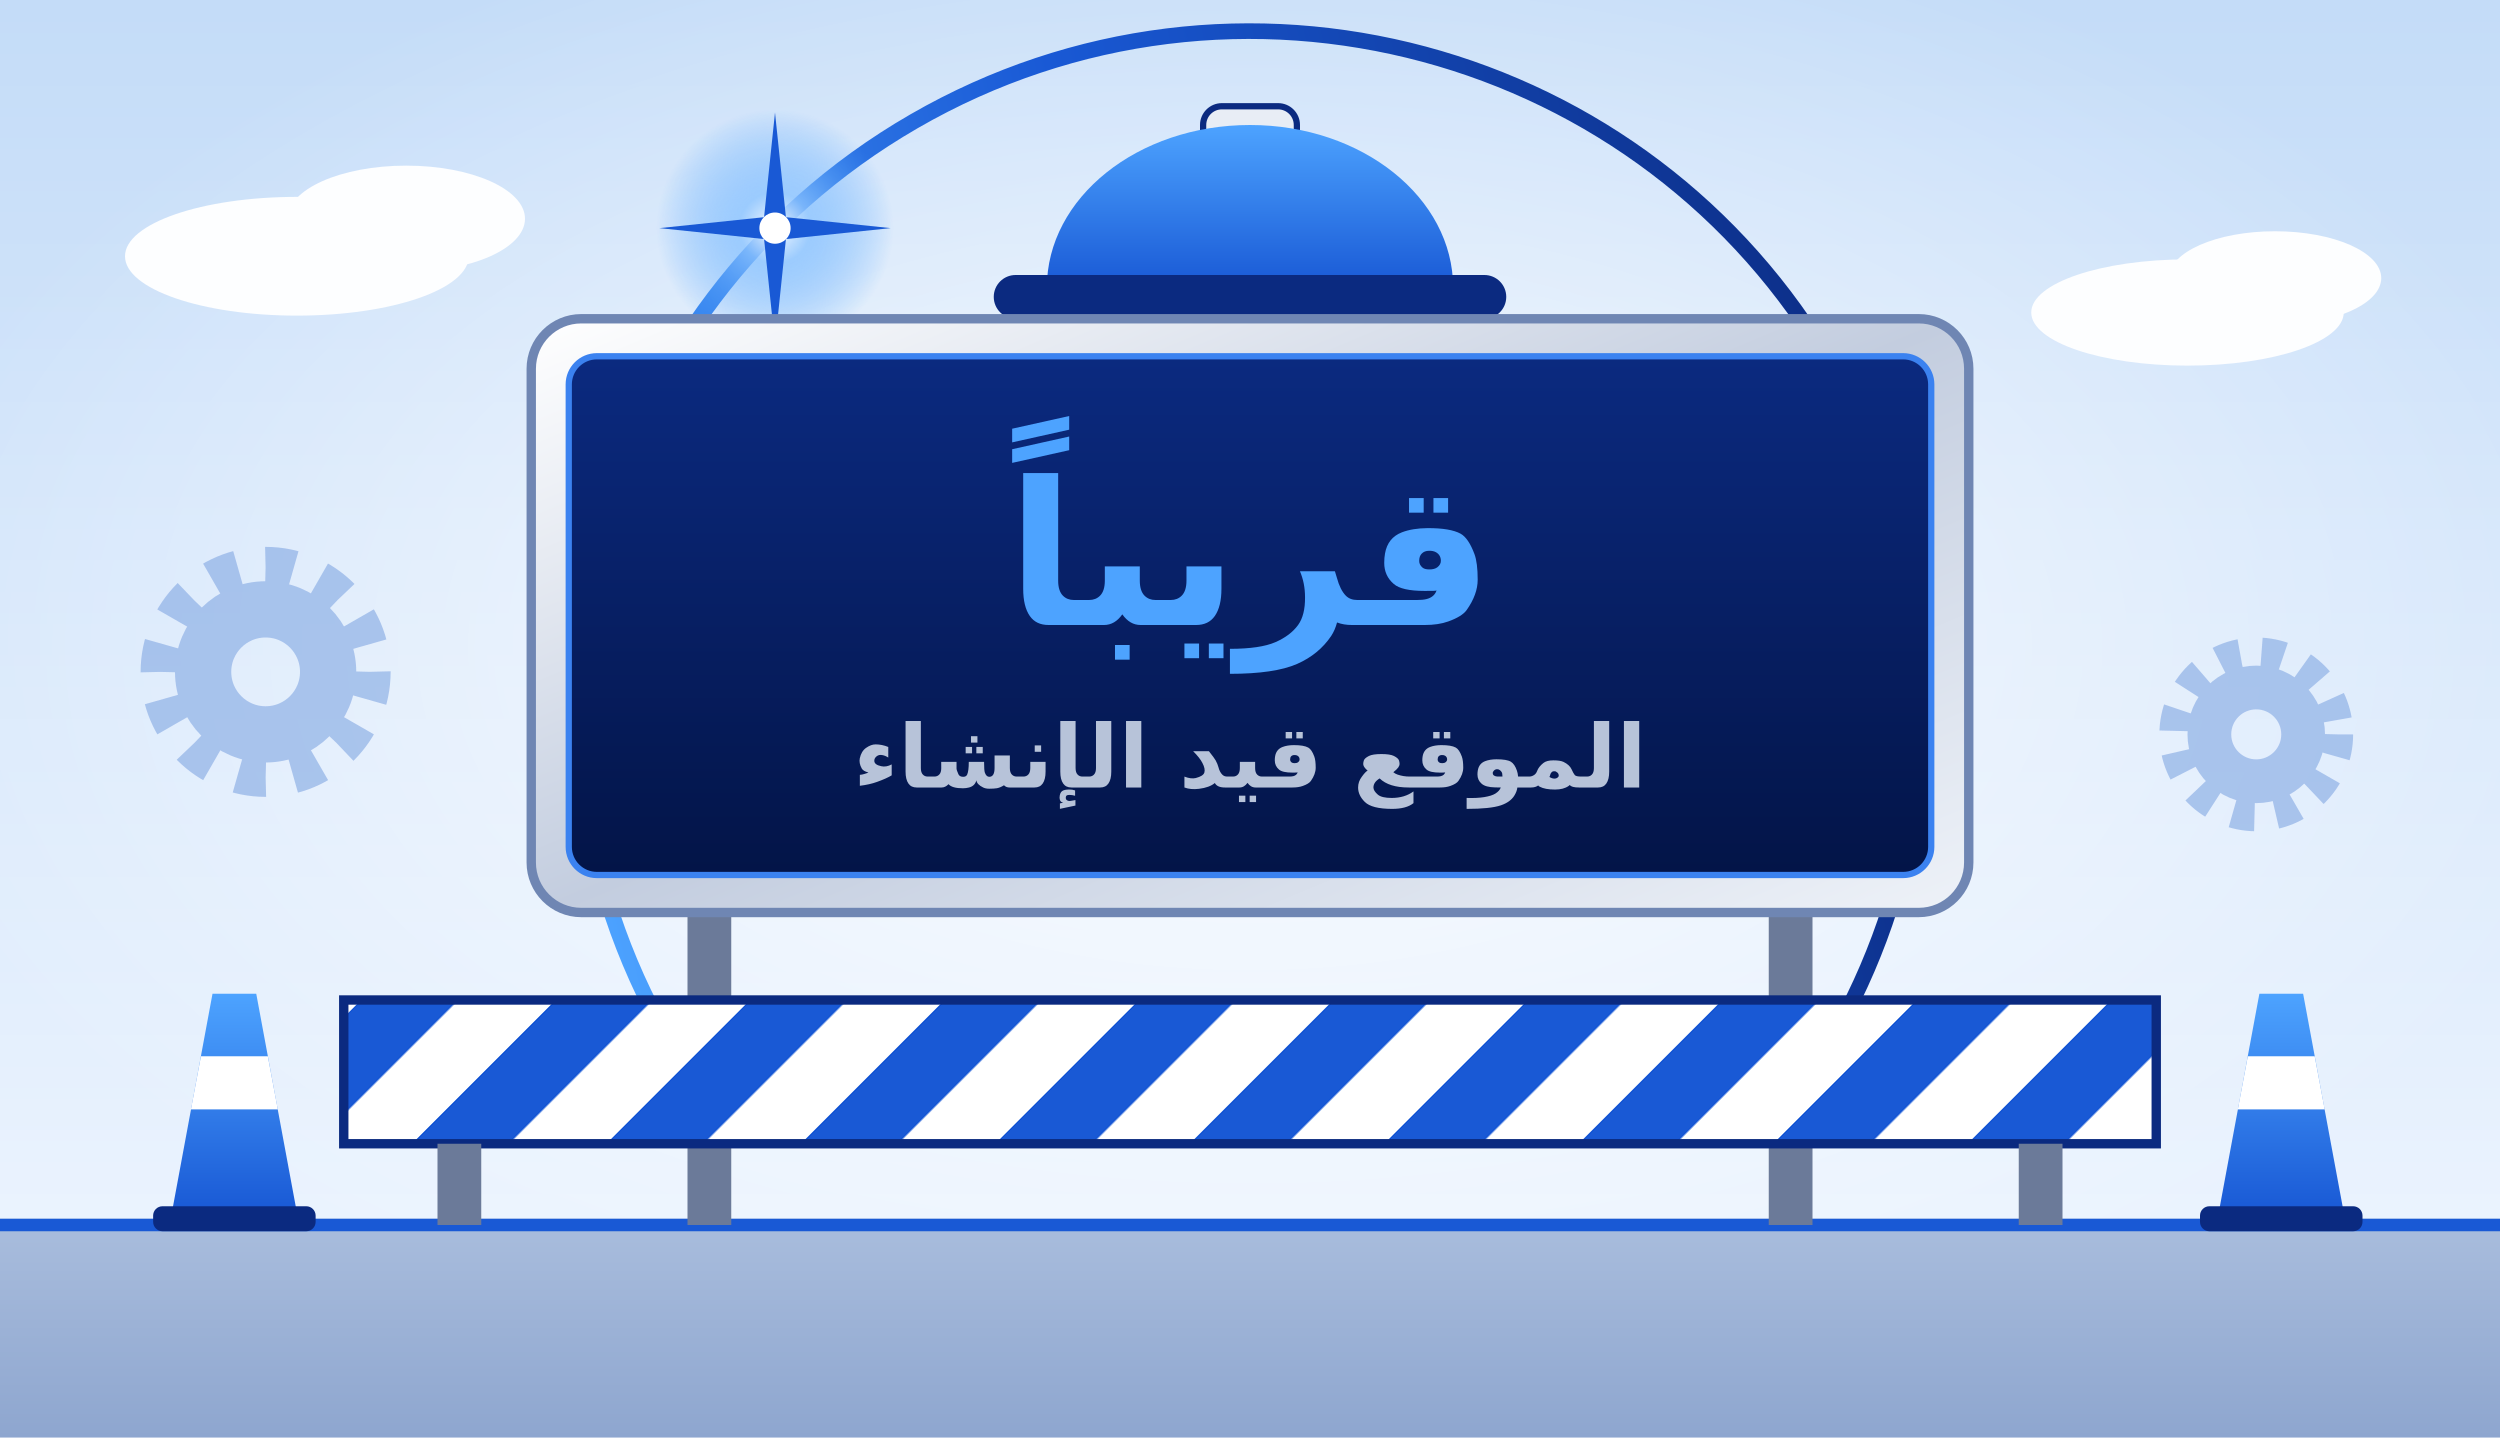
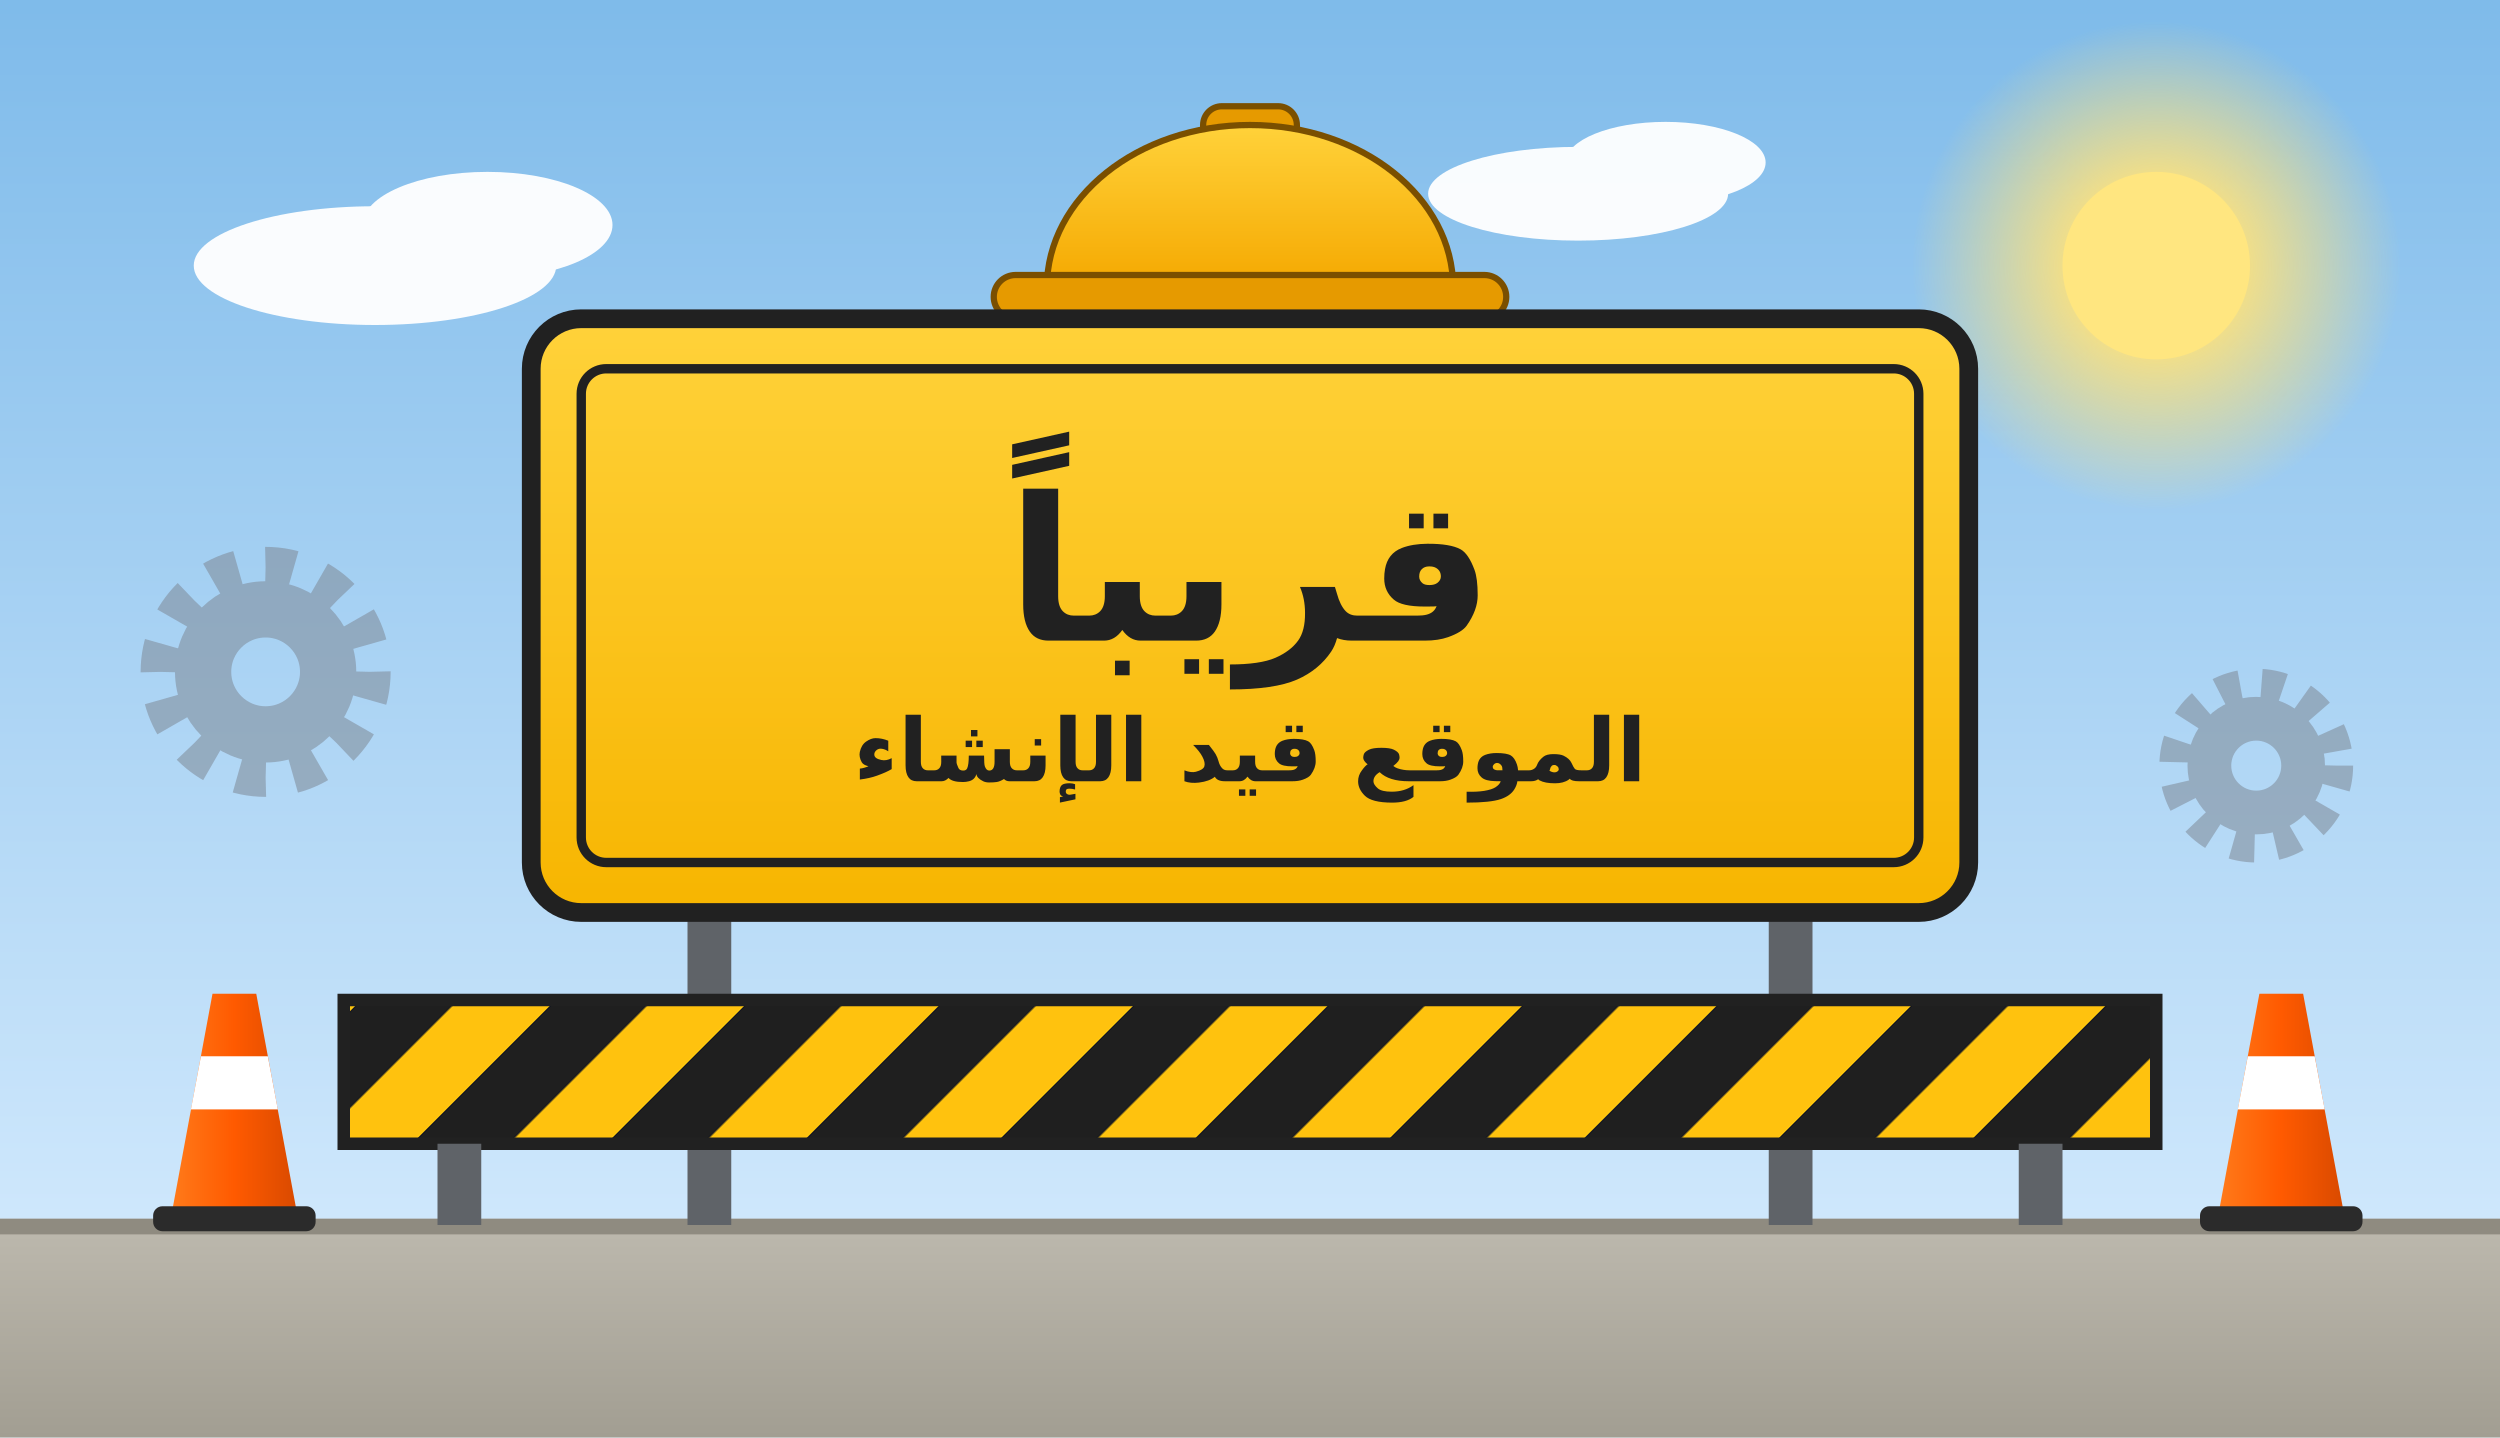
<svg xmlns="http://www.w3.org/2000/svg" viewBox="0 0 800 460" role="img" aria-labelledby="t d" lang="ar">
  <defs>
-     <linearGradient id="bg" x1="0" y1="0" x2="0" y2="1">
-       <stop offset="0" stop-color="#c4dcf8" />
-       <stop offset="1" stop-color="#f1f7ff" />
+     <linearGradient id="sky" x1="0" y1="0" x2="0" y2="1">
+       <stop offset="0" stop-color="#7fbbea" />
+       <stop offset="1" stop-color="#dcefff" />
    </linearGradient>
-     <radialGradient id="glow" cx="0.5" cy="0.45" r="0.55">
-       <stop offset="0" stop-color="#fff" stop-opacity="0.85" />
-       <stop offset="1" stop-color="#fff" stop-opacity="0" />
+     <radialGradient id="sun" cx="0.5" cy="0.5" r="0.5">
+       <stop offset="0" stop-color="#fff6c8" stop-opacity="1" />
+       <stop offset="0.35" stop-color="#ffe27a" stop-opacity="0.9" />
+       <stop offset="1" stop-color="#ffe27a" stop-opacity="0" />
    </radialGradient>
-     <linearGradient id="blue" x1="0" y1="0" x2="0" y2="1">
-       <stop offset="0" stop-color="#4da3ff" />
-       <stop offset="1" stop-color="#1959d5" />
+     <linearGradient id="ground" x1="0" y1="0" x2="0" y2="1">
+       <stop offset="0" stop-color="#bdb9ae" />
+       <stop offset="1" stop-color="#a29e92" />
    </linearGradient>
-     <linearGradient id="silver" x1="0" y1="0" x2="1" y2="1">
-       <stop offset="0" stop-color="#ffffff" />
-       <stop offset="0.5" stop-color="#c3cddf" />
-       <stop offset="1" stop-color="#eef2f8" />
+     <linearGradient id="sign" x1="0" y1="0" x2="0" y2="1">
+       <stop offset="0" stop-color="#ffd23a" />
+       <stop offset="1" stop-color="#f7b500" />
    </linearGradient>
-     <linearGradient id="ring" x1="0" y1="0.3" x2="1" y2="0.6">
-       <stop offset="0" stop-color="#0b2a80" />
-       <stop offset="0.55" stop-color="#1959d5" />
-       <stop offset="1" stop-color="#4da3ff" />
+     <linearGradient id="hat" x1="0" y1="0" x2="0" y2="1">
+       <stop offset="0" stop-color="#ffd23a" />
+       <stop offset="1" stop-color="#f5a800" />
    </linearGradient>
-     <linearGradient id="face" x1="0" y1="0" x2="0" y2="1">
-       <stop offset="0" stop-color="#0b2a80" />
-       <stop offset="1" stop-color="#031447" />
+     <linearGradient id="coneGrad" x1="0" y1="0" x2="1" y2="0">
+       <stop offset="0" stop-color="#ff7a1a" />
+       <stop offset="0.5" stop-color="#ff5a00" />
+       <stop offset="1" stop-color="#d94a00" />
    </linearGradient>
-     <linearGradient id="ground" x1="0" y1="0" x2="0" y2="1">
-       <stop offset="0" stop-color="#a9bddd" />
-       <stop offset="1" stop-color="#8ea6cf" />
-     </linearGradient>
-     <radialGradient id="flare">
-       <stop offset="0" stop-color="#fff" stop-opacity="1" />
-       <stop offset="0.3" stop-color="#8cc4ff" stop-opacity="0.8" />
-       <stop offset="1" stop-color="#4da3ff" stop-opacity="0" />
-     </radialGradient>
    <pattern id="hazard" width="44" height="44" patternUnits="userSpaceOnUse" patternTransform="rotate(45)">
-       <rect width="44" height="44" fill="#ffffff" />
-       <rect width="22" height="44" fill="#1959d5" />
+       <rect width="44" height="44" fill="#ffc20e" />
+       <rect width="22" height="44" fill="#1f1f1f" />
    </pattern>
  </defs>
-   <rect width="800" height="460" fill="url(#bg)" />
-   <rect width="800" height="460" fill="url(#glow)" />
+   <rect width="800" height="460" fill="url(#sky)" />
+   <circle cx="690" cy="85" r="78" fill="url(#sun)" />
+   <circle cx="690" cy="85" r="30" fill="#ffe680" />
  <g fill="#fff" opacity="0.95">
-     <ellipse cx="95" cy="82" rx="55" ry="19" />
-     <ellipse cx="130" cy="70" rx="38" ry="17" />
-     <ellipse cx="700" cy="100" rx="50" ry="17" />
-     <ellipse cx="728" cy="89" rx="34" ry="15" />
+     <ellipse cx="120" cy="85" rx="58" ry="19" />
+     <ellipse cx="156" cy="72" rx="40" ry="17" />
+     <ellipse cx="505" cy="62" rx="48" ry="15" />
+     <ellipse cx="533" cy="52" rx="32" ry="13" />
  </g>
-   <g opacity="0.7" fill="none" stroke="#8fb0e6">
+   <g opacity="0.55" fill="none" stroke="#7d8896">
    <g transform="translate(85 215)">
      <circle r="34" stroke-width="12" stroke-dasharray="9 8.8" />
      <circle r="20" stroke-width="18" />
    </g>
-     <g transform="translate(722 235)">
+     <g transform="translate(722 245)">
      <circle r="26" stroke-width="10" stroke-dasharray="7 6.8" />
      <circle r="15" stroke-width="14" />
    </g>
  </g>
-   <circle cx="400" cy="225" r="215" fill="none" stroke="url(#ring)" stroke-width="5" stroke-linecap="round" stroke-dasharray="900 451" transform="rotate(150 400 225)" />
-   <circle cx="248" cy="73" r="38" fill="url(#flare)" />
-   <path d="M248 36 L251.5 69.5 L285 73 L251.5 76.5 L248 110 L244.5 76.5 L211 73 L244.5 69.5 Z" fill="#1959d5" />
-   <circle cx="248" cy="73" r="5" fill="#fff" />
  <rect y="390" width="800" height="70" fill="url(#ground)" />
-   <rect y="390" width="800" height="4" fill="#1959d5" />
-   <rect x="220" y="280" width="14" height="112" fill="#6b7a99" />
-   <rect x="566" y="280" width="14" height="112" fill="#6b7a99" />
-   <rect x="385" y="34" width="30" height="40" rx="6" fill="#e8edf5" stroke="#0b2a80" stroke-width="2" />
-   <path d="M335 92 A65 52 0 0 1 465 92 Z" fill="url(#blue)" />
-   <rect x="318" y="88" width="164" height="14" rx="7" fill="#0b2a80" />
-   <rect x="170" y="102" width="460" height="190" rx="16" fill="url(#silver)" stroke="#6f86b3" stroke-width="3" />
-   <rect x="182" y="114" width="436" height="166" rx="9" fill="url(#face)" stroke="#3b82f0" stroke-width="2" />
-   <g font-family="'Segoe UI', Arial, Helvetica, sans-serif" font-weight="800" text-anchor="middle">
-     <text x="400" y="200" font-size="64" direction="rtl" fill="#4da3ff">قريباً</text>
-     <text x="400" y="252" font-size="28" direction="rtl" fill="#b7c3d9">الموقع قيد الإنشاء</text>
+   <rect y="390" width="800" height="5" fill="#8f8b80" />
+   <rect x="220" y="280" width="14" height="112" fill="#5f6368" />
+   <rect x="566" y="280" width="14" height="112" fill="#5f6368" />
+   <rect x="385" y="34" width="30" height="40" rx="6" fill="#e69a00" stroke="#7a4f00" stroke-width="2" />
+   <path d="M335 92 A65 52 0 0 1 465 92 Z" fill="url(#hat)" stroke="#7a4f00" stroke-width="2" />
+   <rect x="318" y="88" width="164" height="14" rx="7" fill="#e69a00" stroke="#7a4f00" stroke-width="2" />
+   <rect x="170" y="102" width="460" height="190" rx="16" fill="url(#sign)" stroke="#212121" stroke-width="6" />
+   <rect x="186" y="118" width="428" height="158" rx="8" fill="none" stroke="#212121" stroke-width="3" />
+   <g font-family="'Segoe UI', Arial, Helvetica, sans-serif" font-weight="800" fill="#212121" text-anchor="middle">
+     <text x="400" y="205" font-size="64" direction="rtl">قريباً</text>
+     <text x="400" y="250" font-size="28" direction="rtl">الموقع قيد الإنشاء</text>
  </g>
-   <rect x="110" y="320" width="580" height="46" fill="url(#hazard)" stroke="#0b2a80" stroke-width="3" />
-   <rect x="140" y="366" width="14" height="26" fill="#6b7a99" />
-   <rect x="646" y="366" width="14" height="26" fill="#6b7a99" />
+   <rect x="110" y="320" width="580" height="46" fill="url(#hazard)" stroke="#212121" stroke-width="4" />
+   <rect x="140" y="366" width="14" height="26" fill="#5f6368" />
+   <rect x="646" y="366" width="14" height="26" fill="#5f6368" />
  <g id="cone">
-     <path d="M55 388 L68 318 L82 318 L95 388 Z" fill="url(#blue)" />
+     <path d="M55 388 L68 318 L82 318 L95 388 Z" fill="url(#coneGrad)" />
    <polygon points="64.3,338 85.7,338 88.9,355 61.1,355" fill="#fff" />
-     <rect x="49" y="386" width="52" height="8" rx="3" fill="#0b2a80" />
+     <rect x="49" y="386" width="52" height="8" rx="3" fill="#2b2b2b" />
  </g>
  <use href="#cone" x="655" />
</svg>
